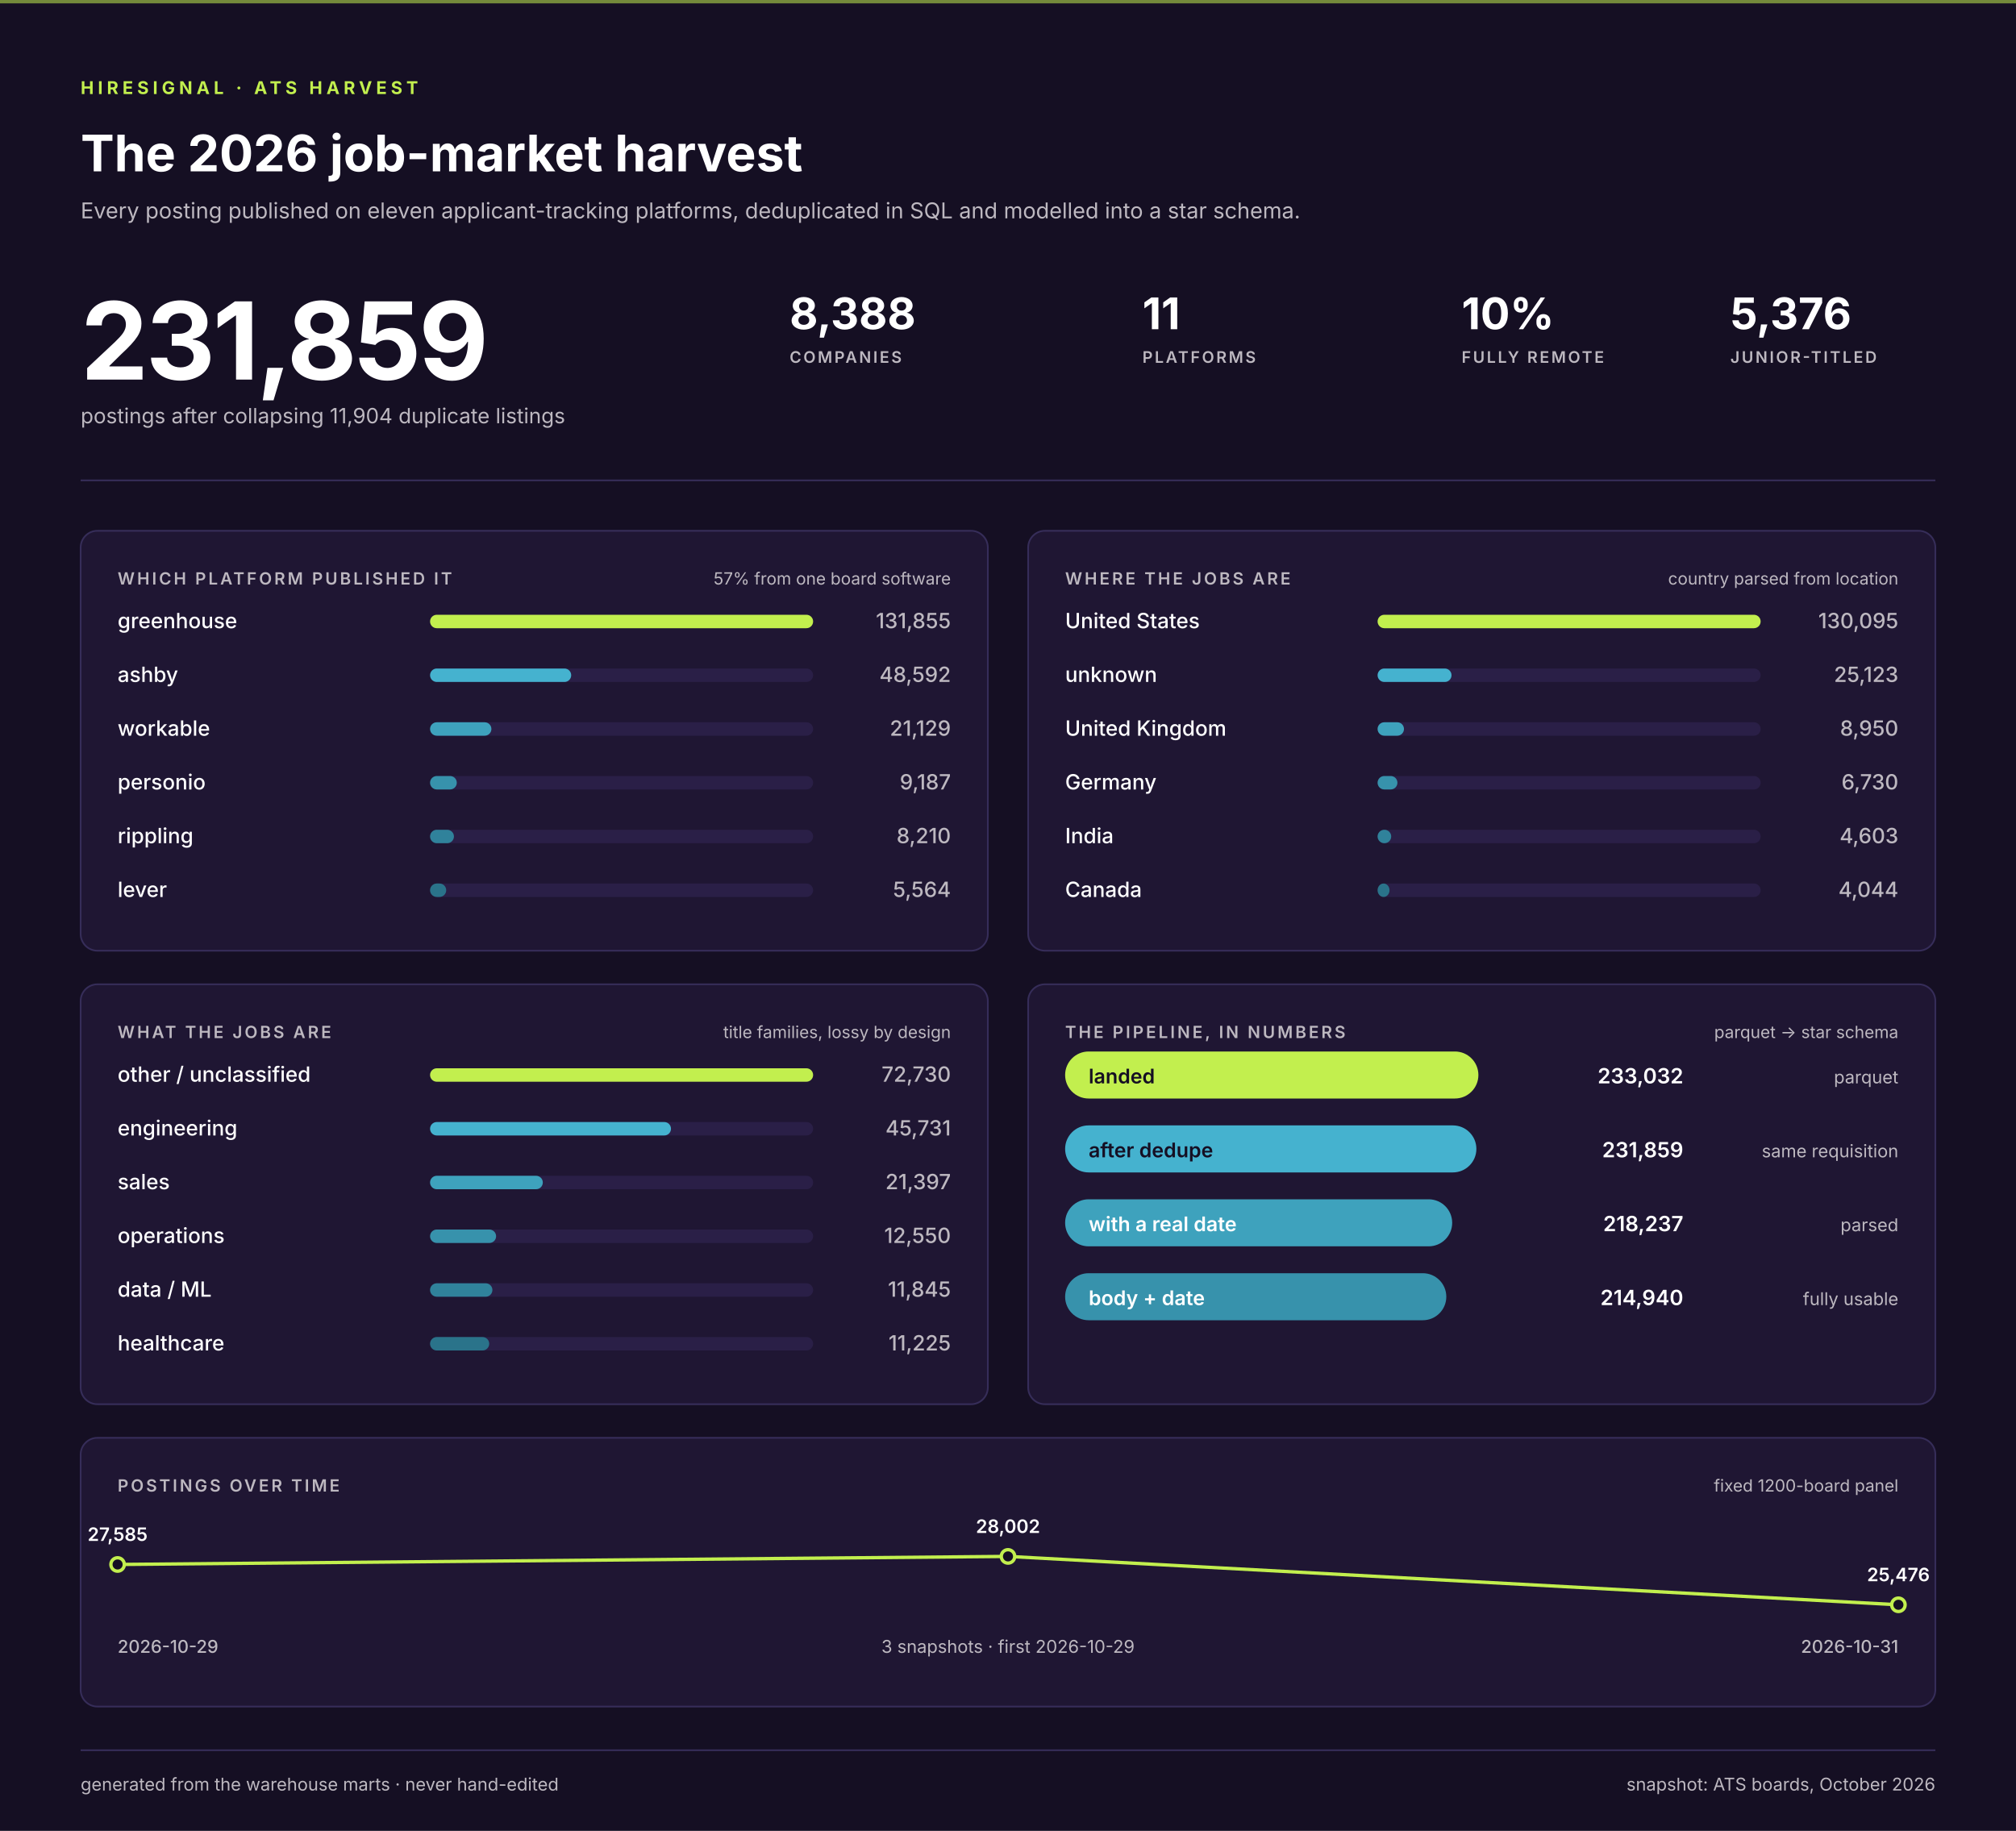
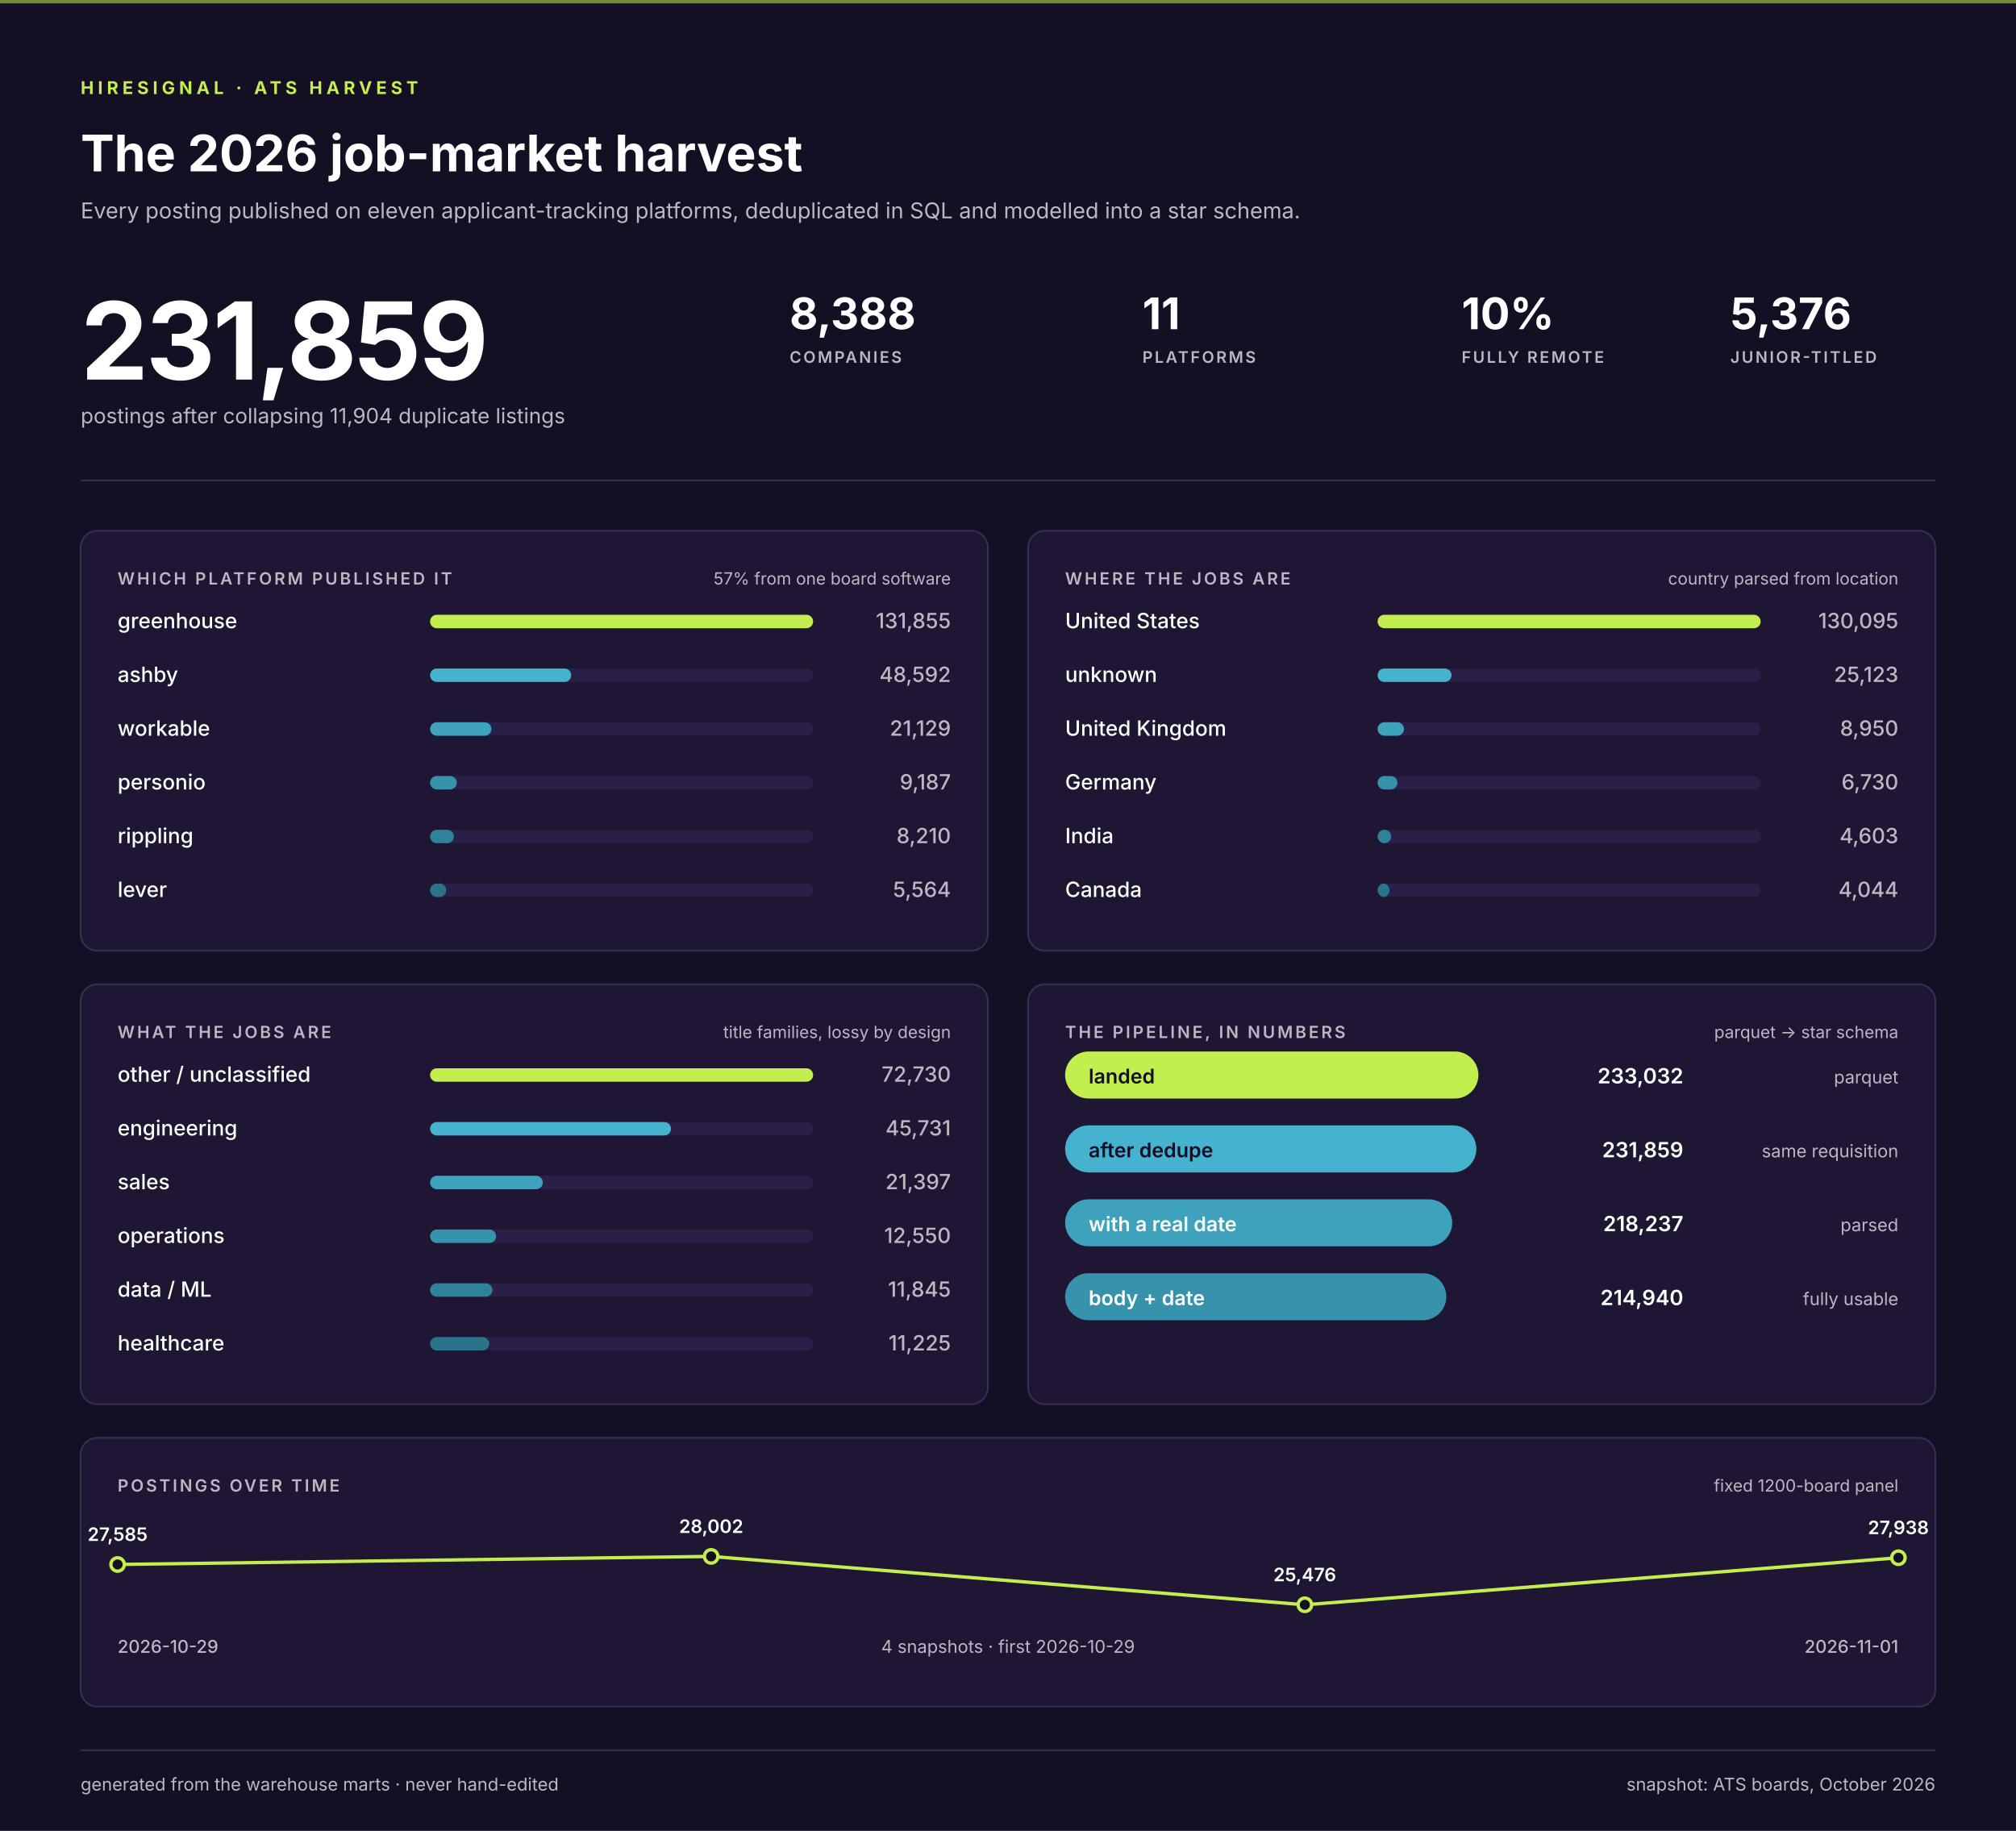
<svg xmlns="http://www.w3.org/2000/svg" width="1200" height="1090" viewBox="0 0 1200 1090" role="img" aria-label="Job-market harvest dashboard">
  <rect x="0.0" y="0.0" width="1200.0" height="1090.0" rx="0" fill="#150f23" />
  <rect x="0" y="0" width="1200" height="2" fill="#c2ef4e" opacity="0.55" />
  <text x="48" y="56" font-family="Inter, -apple-system, Segoe UI, Helvetica, Arial, sans-serif" font-size="10.5" fill="#c2ef4e" font-weight="700" text-anchor="start" letter-spacing="2.4">HIRESIGNAL  ·  ATS HARVEST</text>
  <text x="48" y="102" font-family="Inter, -apple-system, Segoe UI, Helvetica, Arial, sans-serif" font-size="30" fill="#ffffff" font-weight="650" text-anchor="start">The 2026 job-market harvest</text>
  <text x="48" y="130" font-family="Inter, -apple-system, Segoe UI, Helvetica, Arial, sans-serif" font-size="13" fill="#bdb8c0" font-weight="400" text-anchor="start">Every posting published on eleven applicant-tracking platforms, deduplicated in SQL and modelled into a star schema.</text>
  <text x="48" y="226" font-family="Inter, -apple-system, Segoe UI, Helvetica, Arial, sans-serif" font-size="64" fill="#ffffff" font-weight="700" text-anchor="start" letter-spacing="-1.5">231,859</text>
  <text x="48" y="252" font-family="Inter, -apple-system, Segoe UI, Helvetica, Arial, sans-serif" font-size="12.5" fill="#bdb8c0" font-weight="400" text-anchor="start">postings after collapsing 11,904 duplicate listings</text>
  <text x="470" y="196" font-family="Inter, -apple-system, Segoe UI, Helvetica, Arial, sans-serif" font-size="26" fill="#ffffff" font-weight="650" text-anchor="start">8,388</text>
  <text x="470" y="216" font-family="Inter, -apple-system, Segoe UI, Helvetica, Arial, sans-serif" font-size="9.5" fill="#bdb8c0" font-weight="600" text-anchor="start" letter-spacing="1.2">COMPANIES</text>
  <text x="680" y="196" font-family="Inter, -apple-system, Segoe UI, Helvetica, Arial, sans-serif" font-size="26" fill="#ffffff" font-weight="650" text-anchor="start">11</text>
  <text x="680" y="216" font-family="Inter, -apple-system, Segoe UI, Helvetica, Arial, sans-serif" font-size="9.5" fill="#bdb8c0" font-weight="600" text-anchor="start" letter-spacing="1.2">PLATFORMS</text>
  <text x="870" y="196" font-family="Inter, -apple-system, Segoe UI, Helvetica, Arial, sans-serif" font-size="26" fill="#ffffff" font-weight="650" text-anchor="start">10%</text>
  <text x="870" y="216" font-family="Inter, -apple-system, Segoe UI, Helvetica, Arial, sans-serif" font-size="9.5" fill="#bdb8c0" font-weight="600" text-anchor="start" letter-spacing="1.2">FULLY REMOTE</text>
  <text x="1030" y="196" font-family="Inter, -apple-system, Segoe UI, Helvetica, Arial, sans-serif" font-size="26" fill="#ffffff" font-weight="650" text-anchor="start">5,376</text>
  <text x="1030" y="216" font-family="Inter, -apple-system, Segoe UI, Helvetica, Arial, sans-serif" font-size="9.5" fill="#bdb8c0" font-weight="600" text-anchor="start" letter-spacing="1.2">JUNIOR-TITLED</text>
  <line x1="48" y1="286" x2="1152" y2="286" stroke="#362d59" />
  <rect x="48.0" y="316.0" width="540.0" height="250.0" rx="10" fill="#1f1633" stroke="#362d59" />
  <text x="70" y="348" font-family="Inter, -apple-system, Segoe UI, Helvetica, Arial, sans-serif" font-size="10" fill="#bdb8c0" font-weight="600" text-anchor="start" letter-spacing="1.4">WHICH PLATFORM PUBLISHED IT</text>
  <text x="566" y="348" font-family="Inter, -apple-system, Segoe UI, Helvetica, Arial, sans-serif" font-size="10" fill="#bdb8c0" font-weight="400" text-anchor="end">57% from one board software</text>
  <text x="70" y="374.0" font-family="Inter, -apple-system, Segoe UI, Helvetica, Arial, sans-serif" font-size="12.5" fill="#ffffff" font-weight="450" text-anchor="start">greenhouse</text>
  <rect x="256.0" y="366.0" width="228.0" height="8.0" rx="4" fill="#2a1f47" />
  <rect x="256.0" y="366.0" width="228.0" height="8.0" rx="4" fill="#c2ef4e" />
  <text x="566" y="374.0" font-family="Inter, -apple-system, Segoe UI, Helvetica, Arial, sans-serif" font-size="12.5" fill="#bdb8c0" font-weight="500" text-anchor="end">131,855</text>
  <text x="70" y="406.0" font-family="Inter, -apple-system, Segoe UI, Helvetica, Arial, sans-serif" font-size="12.5" fill="#ffffff" font-weight="450" text-anchor="start">ashby</text>
  <rect x="256.0" y="398.0" width="228.0" height="8.0" rx="4" fill="#2a1f47" />
  <rect x="256.0" y="398.0" width="84.0" height="8.0" rx="4" fill="#45b2cf" />
  <text x="566" y="406.0" font-family="Inter, -apple-system, Segoe UI, Helvetica, Arial, sans-serif" font-size="12.5" fill="#bdb8c0" font-weight="500" text-anchor="end">48,592</text>
  <text x="70" y="438.0" font-family="Inter, -apple-system, Segoe UI, Helvetica, Arial, sans-serif" font-size="12.5" fill="#ffffff" font-weight="450" text-anchor="start">workable</text>
  <rect x="256.0" y="430.0" width="228.0" height="8.0" rx="4" fill="#2a1f47" />
  <rect x="256.0" y="430.0" width="36.5" height="8.0" rx="4" fill="#3ea2bd" />
  <text x="566" y="438.0" font-family="Inter, -apple-system, Segoe UI, Helvetica, Arial, sans-serif" font-size="12.5" fill="#bdb8c0" font-weight="500" text-anchor="end">21,129</text>
  <text x="70" y="470.0" font-family="Inter, -apple-system, Segoe UI, Helvetica, Arial, sans-serif" font-size="12.5" fill="#ffffff" font-weight="450" text-anchor="start">personio</text>
  <rect x="256.0" y="462.0" width="228.0" height="8.0" rx="4" fill="#2a1f47" />
  <rect x="256.0" y="462.0" width="15.9" height="8.0" rx="4" fill="#3792ac" />
  <text x="566" y="470.0" font-family="Inter, -apple-system, Segoe UI, Helvetica, Arial, sans-serif" font-size="12.5" fill="#bdb8c0" font-weight="500" text-anchor="end">9,187</text>
  <text x="70" y="502.0" font-family="Inter, -apple-system, Segoe UI, Helvetica, Arial, sans-serif" font-size="12.5" fill="#ffffff" font-weight="450" text-anchor="start">rippling</text>
  <rect x="256.0" y="494.0" width="228.0" height="8.0" rx="4" fill="#2a1f47" />
  <rect x="256.0" y="494.0" width="14.2" height="8.0" rx="4" fill="#30829b" />
  <text x="566" y="502.0" font-family="Inter, -apple-system, Segoe UI, Helvetica, Arial, sans-serif" font-size="12.5" fill="#bdb8c0" font-weight="500" text-anchor="end">8,210</text>
  <text x="70" y="534.0" font-family="Inter, -apple-system, Segoe UI, Helvetica, Arial, sans-serif" font-size="12.5" fill="#ffffff" font-weight="450" text-anchor="start">lever</text>
  <rect x="256.0" y="526.0" width="228.0" height="8.0" rx="4" fill="#2a1f47" />
  <rect x="256.0" y="526.0" width="9.6" height="8.0" rx="4" fill="#2a738a" />
  <text x="566" y="534.0" font-family="Inter, -apple-system, Segoe UI, Helvetica, Arial, sans-serif" font-size="12.5" fill="#bdb8c0" font-weight="500" text-anchor="end">5,564</text>
  <rect x="612.0" y="316.0" width="540.0" height="250.0" rx="10" fill="#1f1633" stroke="#362d59" />
  <text x="634" y="348" font-family="Inter, -apple-system, Segoe UI, Helvetica, Arial, sans-serif" font-size="10" fill="#bdb8c0" font-weight="600" text-anchor="start" letter-spacing="1.4">WHERE THE JOBS ARE</text>
  <text x="1130" y="348" font-family="Inter, -apple-system, Segoe UI, Helvetica, Arial, sans-serif" font-size="10" fill="#bdb8c0" font-weight="400" text-anchor="end">country parsed from location</text>
  <text x="634" y="374.0" font-family="Inter, -apple-system, Segoe UI, Helvetica, Arial, sans-serif" font-size="12.5" fill="#ffffff" font-weight="450" text-anchor="start">United States</text>
  <rect x="820.0" y="366.0" width="228.0" height="8.0" rx="4" fill="#2a1f47" />
  <rect x="820.0" y="366.0" width="228.0" height="8.0" rx="4" fill="#c2ef4e" />
  <text x="1130" y="374.0" font-family="Inter, -apple-system, Segoe UI, Helvetica, Arial, sans-serif" font-size="12.5" fill="#bdb8c0" font-weight="500" text-anchor="end">130,095</text>
  <text x="634" y="406.0" font-family="Inter, -apple-system, Segoe UI, Helvetica, Arial, sans-serif" font-size="12.5" fill="#ffffff" font-weight="450" text-anchor="start">unknown</text>
  <rect x="820.0" y="398.0" width="228.0" height="8.0" rx="4" fill="#2a1f47" />
  <rect x="820.0" y="398.0" width="44.0" height="8.0" rx="4" fill="#45b2cf" />
  <text x="1130" y="406.0" font-family="Inter, -apple-system, Segoe UI, Helvetica, Arial, sans-serif" font-size="12.5" fill="#bdb8c0" font-weight="500" text-anchor="end">25,123</text>
  <text x="634" y="438.0" font-family="Inter, -apple-system, Segoe UI, Helvetica, Arial, sans-serif" font-size="12.5" fill="#ffffff" font-weight="450" text-anchor="start">United Kingdom</text>
  <rect x="820.0" y="430.0" width="228.0" height="8.0" rx="4" fill="#2a1f47" />
  <rect x="820.0" y="430.0" width="15.7" height="8.0" rx="4" fill="#3ea2bd" />
  <text x="1130" y="438.0" font-family="Inter, -apple-system, Segoe UI, Helvetica, Arial, sans-serif" font-size="12.5" fill="#bdb8c0" font-weight="500" text-anchor="end">8,950</text>
  <text x="634" y="470.0" font-family="Inter, -apple-system, Segoe UI, Helvetica, Arial, sans-serif" font-size="12.5" fill="#ffffff" font-weight="450" text-anchor="start">Germany</text>
  <rect x="820.0" y="462.0" width="228.0" height="8.0" rx="4" fill="#2a1f47" />
  <rect x="820.0" y="462.0" width="11.8" height="8.0" rx="4" fill="#3792ac" />
  <text x="1130" y="470.0" font-family="Inter, -apple-system, Segoe UI, Helvetica, Arial, sans-serif" font-size="12.5" fill="#bdb8c0" font-weight="500" text-anchor="end">6,730</text>
  <text x="634" y="502.0" font-family="Inter, -apple-system, Segoe UI, Helvetica, Arial, sans-serif" font-size="12.5" fill="#ffffff" font-weight="450" text-anchor="start">India</text>
  <rect x="820.0" y="494.0" width="228.0" height="8.0" rx="4" fill="#2a1f47" />
  <rect x="820.0" y="494.0" width="8.1" height="8.0" rx="4" fill="#30829b" />
  <text x="1130" y="502.0" font-family="Inter, -apple-system, Segoe UI, Helvetica, Arial, sans-serif" font-size="12.5" fill="#bdb8c0" font-weight="500" text-anchor="end">4,603</text>
  <text x="634" y="534.0" font-family="Inter, -apple-system, Segoe UI, Helvetica, Arial, sans-serif" font-size="12.5" fill="#ffffff" font-weight="450" text-anchor="start">Canada</text>
  <rect x="820.0" y="526.0" width="228.0" height="8.0" rx="4" fill="#2a1f47" />
  <rect x="820.0" y="526.0" width="7.1" height="8.0" rx="4" fill="#2a738a" />
  <text x="1130" y="534.0" font-family="Inter, -apple-system, Segoe UI, Helvetica, Arial, sans-serif" font-size="12.5" fill="#bdb8c0" font-weight="500" text-anchor="end">4,044</text>
  <rect x="48.0" y="586.0" width="540.0" height="250.0" rx="10" fill="#1f1633" stroke="#362d59" />
  <text x="70" y="618" font-family="Inter, -apple-system, Segoe UI, Helvetica, Arial, sans-serif" font-size="10" fill="#bdb8c0" font-weight="600" text-anchor="start" letter-spacing="1.4">WHAT THE JOBS ARE</text>
  <text x="566" y="618" font-family="Inter, -apple-system, Segoe UI, Helvetica, Arial, sans-serif" font-size="10" fill="#bdb8c0" font-weight="400" text-anchor="end">title families, lossy by design</text>
  <text x="70" y="644.0" font-family="Inter, -apple-system, Segoe UI, Helvetica, Arial, sans-serif" font-size="12.5" fill="#ffffff" font-weight="450" text-anchor="start">other / unclassified</text>
  <rect x="256.0" y="636.0" width="228.0" height="8.0" rx="4" fill="#2a1f47" />
  <rect x="256.0" y="636.0" width="228.0" height="8.0" rx="4" fill="#c2ef4e" />
  <text x="566" y="644.0" font-family="Inter, -apple-system, Segoe UI, Helvetica, Arial, sans-serif" font-size="12.5" fill="#bdb8c0" font-weight="500" text-anchor="end">72,730</text>
  <text x="70" y="676.0" font-family="Inter, -apple-system, Segoe UI, Helvetica, Arial, sans-serif" font-size="12.5" fill="#ffffff" font-weight="450" text-anchor="start">engineering</text>
  <rect x="256.0" y="668.0" width="228.0" height="8.0" rx="4" fill="#2a1f47" />
  <rect x="256.0" y="668.0" width="143.4" height="8.0" rx="4" fill="#45b2cf" />
  <text x="566" y="676.0" font-family="Inter, -apple-system, Segoe UI, Helvetica, Arial, sans-serif" font-size="12.5" fill="#bdb8c0" font-weight="500" text-anchor="end">45,731</text>
  <text x="70" y="708.0" font-family="Inter, -apple-system, Segoe UI, Helvetica, Arial, sans-serif" font-size="12.5" fill="#ffffff" font-weight="450" text-anchor="start">sales</text>
  <rect x="256.0" y="700.0" width="228.0" height="8.0" rx="4" fill="#2a1f47" />
  <rect x="256.0" y="700.0" width="67.1" height="8.0" rx="4" fill="#3ea2bd" />
  <text x="566" y="708.0" font-family="Inter, -apple-system, Segoe UI, Helvetica, Arial, sans-serif" font-size="12.5" fill="#bdb8c0" font-weight="500" text-anchor="end">21,397</text>
  <text x="70" y="740.0" font-family="Inter, -apple-system, Segoe UI, Helvetica, Arial, sans-serif" font-size="12.5" fill="#ffffff" font-weight="450" text-anchor="start">operations</text>
  <rect x="256.0" y="732.0" width="228.0" height="8.0" rx="4" fill="#2a1f47" />
  <rect x="256.0" y="732.0" width="39.3" height="8.0" rx="4" fill="#3792ac" />
  <text x="566" y="740.0" font-family="Inter, -apple-system, Segoe UI, Helvetica, Arial, sans-serif" font-size="12.5" fill="#bdb8c0" font-weight="500" text-anchor="end">12,550</text>
  <text x="70" y="772.0" font-family="Inter, -apple-system, Segoe UI, Helvetica, Arial, sans-serif" font-size="12.5" fill="#ffffff" font-weight="450" text-anchor="start">data / ML</text>
  <rect x="256.0" y="764.0" width="228.0" height="8.0" rx="4" fill="#2a1f47" />
  <rect x="256.0" y="764.0" width="37.1" height="8.0" rx="4" fill="#30829b" />
  <text x="566" y="772.0" font-family="Inter, -apple-system, Segoe UI, Helvetica, Arial, sans-serif" font-size="12.5" fill="#bdb8c0" font-weight="500" text-anchor="end">11,845</text>
  <text x="70" y="804.0" font-family="Inter, -apple-system, Segoe UI, Helvetica, Arial, sans-serif" font-size="12.5" fill="#ffffff" font-weight="450" text-anchor="start">healthcare</text>
  <rect x="256.0" y="796.0" width="228.0" height="8.0" rx="4" fill="#2a1f47" />
  <rect x="256.0" y="796.0" width="35.2" height="8.0" rx="4" fill="#2a738a" />
  <text x="566" y="804.0" font-family="Inter, -apple-system, Segoe UI, Helvetica, Arial, sans-serif" font-size="12.5" fill="#bdb8c0" font-weight="500" text-anchor="end">11,225</text>
  <rect x="612.0" y="586.0" width="540.0" height="250.0" rx="10" fill="#1f1633" stroke="#362d59" />
  <text x="634" y="618" font-family="Inter, -apple-system, Segoe UI, Helvetica, Arial, sans-serif" font-size="10" fill="#bdb8c0" font-weight="600" text-anchor="start" letter-spacing="1.4">THE PIPELINE, IN NUMBERS</text>
  <text x="1130" y="618" font-family="Inter, -apple-system, Segoe UI, Helvetica, Arial, sans-serif" font-size="10" fill="#bdb8c0" font-weight="400" text-anchor="end">parquet → star schema</text>
  <rect x="634.0" y="626.0" width="246.0" height="28.0" rx="14" fill="#c2ef4e" />
  <text x="648" y="645" font-family="Inter, -apple-system, Segoe UI, Helvetica, Arial, sans-serif" font-size="12" fill="#150f23" font-weight="600" text-anchor="start">landed</text>
  <text x="1002" y="645" font-family="Inter, -apple-system, Segoe UI, Helvetica, Arial, sans-serif" font-size="12.5" fill="#ffffff" font-weight="600" text-anchor="end">233,032</text>
  <text x="1130" y="645" font-family="Inter, -apple-system, Segoe UI, Helvetica, Arial, sans-serif" font-size="10.5" fill="#bdb8c0" font-weight="400" text-anchor="end">parquet</text>
  <rect x="634.0" y="670.0" width="244.8" height="28.0" rx="14" fill="#45b2cf" />
  <text x="648" y="689" font-family="Inter, -apple-system, Segoe UI, Helvetica, Arial, sans-serif" font-size="12" fill="#150f23" font-weight="600" text-anchor="start">after dedupe</text>
  <text x="1002" y="689" font-family="Inter, -apple-system, Segoe UI, Helvetica, Arial, sans-serif" font-size="12.5" fill="#ffffff" font-weight="600" text-anchor="end">231,859</text>
  <text x="1130" y="689" font-family="Inter, -apple-system, Segoe UI, Helvetica, Arial, sans-serif" font-size="10.5" fill="#bdb8c0" font-weight="400" text-anchor="end">same requisition</text>
  <rect x="634.0" y="714.0" width="230.4" height="28.0" rx="14" fill="#3ea2bd" />
  <text x="648" y="733" font-family="Inter, -apple-system, Segoe UI, Helvetica, Arial, sans-serif" font-size="12" fill="#ffffff" font-weight="600" text-anchor="start">with a real date</text>
  <text x="1002" y="733" font-family="Inter, -apple-system, Segoe UI, Helvetica, Arial, sans-serif" font-size="12.5" fill="#ffffff" font-weight="600" text-anchor="end">218,237</text>
  <text x="1130" y="733" font-family="Inter, -apple-system, Segoe UI, Helvetica, Arial, sans-serif" font-size="10.5" fill="#bdb8c0" font-weight="400" text-anchor="end">parsed</text>
  <rect x="634.0" y="758.0" width="226.9" height="28.0" rx="14" fill="#3792ac" />
  <text x="648" y="777" font-family="Inter, -apple-system, Segoe UI, Helvetica, Arial, sans-serif" font-size="12" fill="#ffffff" font-weight="600" text-anchor="start">body + date</text>
  <text x="1002" y="777" font-family="Inter, -apple-system, Segoe UI, Helvetica, Arial, sans-serif" font-size="12.5" fill="#ffffff" font-weight="600" text-anchor="end">214,940</text>
  <text x="1130" y="777" font-family="Inter, -apple-system, Segoe UI, Helvetica, Arial, sans-serif" font-size="10.5" fill="#bdb8c0" font-weight="400" text-anchor="end">fully usable</text>
  <rect x="48.0" y="856.0" width="1104.0" height="160.0" rx="10" fill="#1f1633" stroke="#362d59" />
  <text x="70" y="888" font-family="Inter, -apple-system, Segoe UI, Helvetica, Arial, sans-serif" font-size="10" fill="#bdb8c0" font-weight="600" text-anchor="start" letter-spacing="1.4">POSTINGS OVER TIME</text>
  <text x="1130" y="888" font-family="Inter, -apple-system, Segoe UI, Helvetica, Arial, sans-serif" font-size="10" fill="#bdb8c0" font-weight="400" text-anchor="end">fixed 1200-board panel</text>
-   <polyline fill="none" stroke="#c2ef4e" stroke-width="2" stroke-linejoin="round" stroke-linecap="round" points="70.0,931.4 600.0,926.6 1130.0,955.4" />
+   <polyline fill="none" stroke="#c2ef4e" stroke-width="2" stroke-linejoin="round" stroke-linecap="round" points="70.0,931.4 423.3,926.6 776.7,955.4 1130.0,927.4" />
  <circle cx="70.0" cy="931.4" r="4" fill="#150f23" stroke="#c2ef4e" stroke-width="2" />
  <text x="70.0" y="917.371" font-family="Inter, -apple-system, Segoe UI, Helvetica, Arial, sans-serif" font-size="11" fill="#ffffff" font-weight="600" text-anchor="middle">27,585</text>
-   <circle cx="600.0" cy="926.6" r="4" fill="#150f23" stroke="#c2ef4e" stroke-width="2" />
-   <text x="600.0" y="912.625" font-family="Inter, -apple-system, Segoe UI, Helvetica, Arial, sans-serif" font-size="11" fill="#ffffff" font-weight="600" text-anchor="middle">28,002</text>
-   <circle cx="1130.0" cy="955.4" r="4" fill="#150f23" stroke="#c2ef4e" stroke-width="2" />
-   <text x="1130.0" y="941.375" font-family="Inter, -apple-system, Segoe UI, Helvetica, Arial, sans-serif" font-size="11" fill="#ffffff" font-weight="600" text-anchor="middle">25,476</text>
+   <circle cx="423.3" cy="926.6" r="4" fill="#150f23" stroke="#c2ef4e" stroke-width="2" />
+   <text x="423.333" y="912.625" font-family="Inter, -apple-system, Segoe UI, Helvetica, Arial, sans-serif" font-size="11" fill="#ffffff" font-weight="600" text-anchor="middle">28,002</text>
+   <circle cx="776.7" cy="955.4" r="4" fill="#150f23" stroke="#c2ef4e" stroke-width="2" />
+   <text x="776.667" y="941.375" font-family="Inter, -apple-system, Segoe UI, Helvetica, Arial, sans-serif" font-size="11" fill="#ffffff" font-weight="600" text-anchor="middle">25,476</text>
+   <circle cx="1130.0" cy="927.4" r="4" fill="#150f23" stroke="#c2ef4e" stroke-width="2" />
+   <text x="1130.0" y="913.353" font-family="Inter, -apple-system, Segoe UI, Helvetica, Arial, sans-serif" font-size="11" fill="#ffffff" font-weight="600" text-anchor="middle">27,938</text>
  <text x="70" y="984" font-family="Inter, -apple-system, Segoe UI, Helvetica, Arial, sans-serif" font-size="10.5" fill="#bdb8c0" font-weight="500" text-anchor="start">2026-10-29</text>
-   <text x="1130" y="984" font-family="Inter, -apple-system, Segoe UI, Helvetica, Arial, sans-serif" font-size="10.5" fill="#bdb8c0" font-weight="500" text-anchor="end">2026-10-31</text>
-   <text x="600.0" y="984" font-family="Inter, -apple-system, Segoe UI, Helvetica, Arial, sans-serif" font-size="10.5" fill="#bdb8c0" font-weight="400" text-anchor="middle">3 snapshots · first 2026-10-29</text>
+   <text x="1130" y="984" font-family="Inter, -apple-system, Segoe UI, Helvetica, Arial, sans-serif" font-size="10.5" fill="#bdb8c0" font-weight="500" text-anchor="end">2026-11-01</text>
+   <text x="600.0" y="984" font-family="Inter, -apple-system, Segoe UI, Helvetica, Arial, sans-serif" font-size="10.5" fill="#bdb8c0" font-weight="400" text-anchor="middle">4 snapshots · first 2026-10-29</text>
  <line x1="48" y1="1042" x2="1152" y2="1042" stroke="#362d59" />
  <text x="48" y="1066" font-family="Inter, -apple-system, Segoe UI, Helvetica, Arial, sans-serif" font-size="10.5" fill="#bdb8c0" font-weight="400" text-anchor="start">generated from the warehouse marts · never hand-edited</text>
  <text x="1152" y="1066" font-family="Inter, -apple-system, Segoe UI, Helvetica, Arial, sans-serif" font-size="10.5" fill="#bdb8c0" font-weight="400" text-anchor="end">snapshot: ATS boards, October 2026</text>
</svg>
